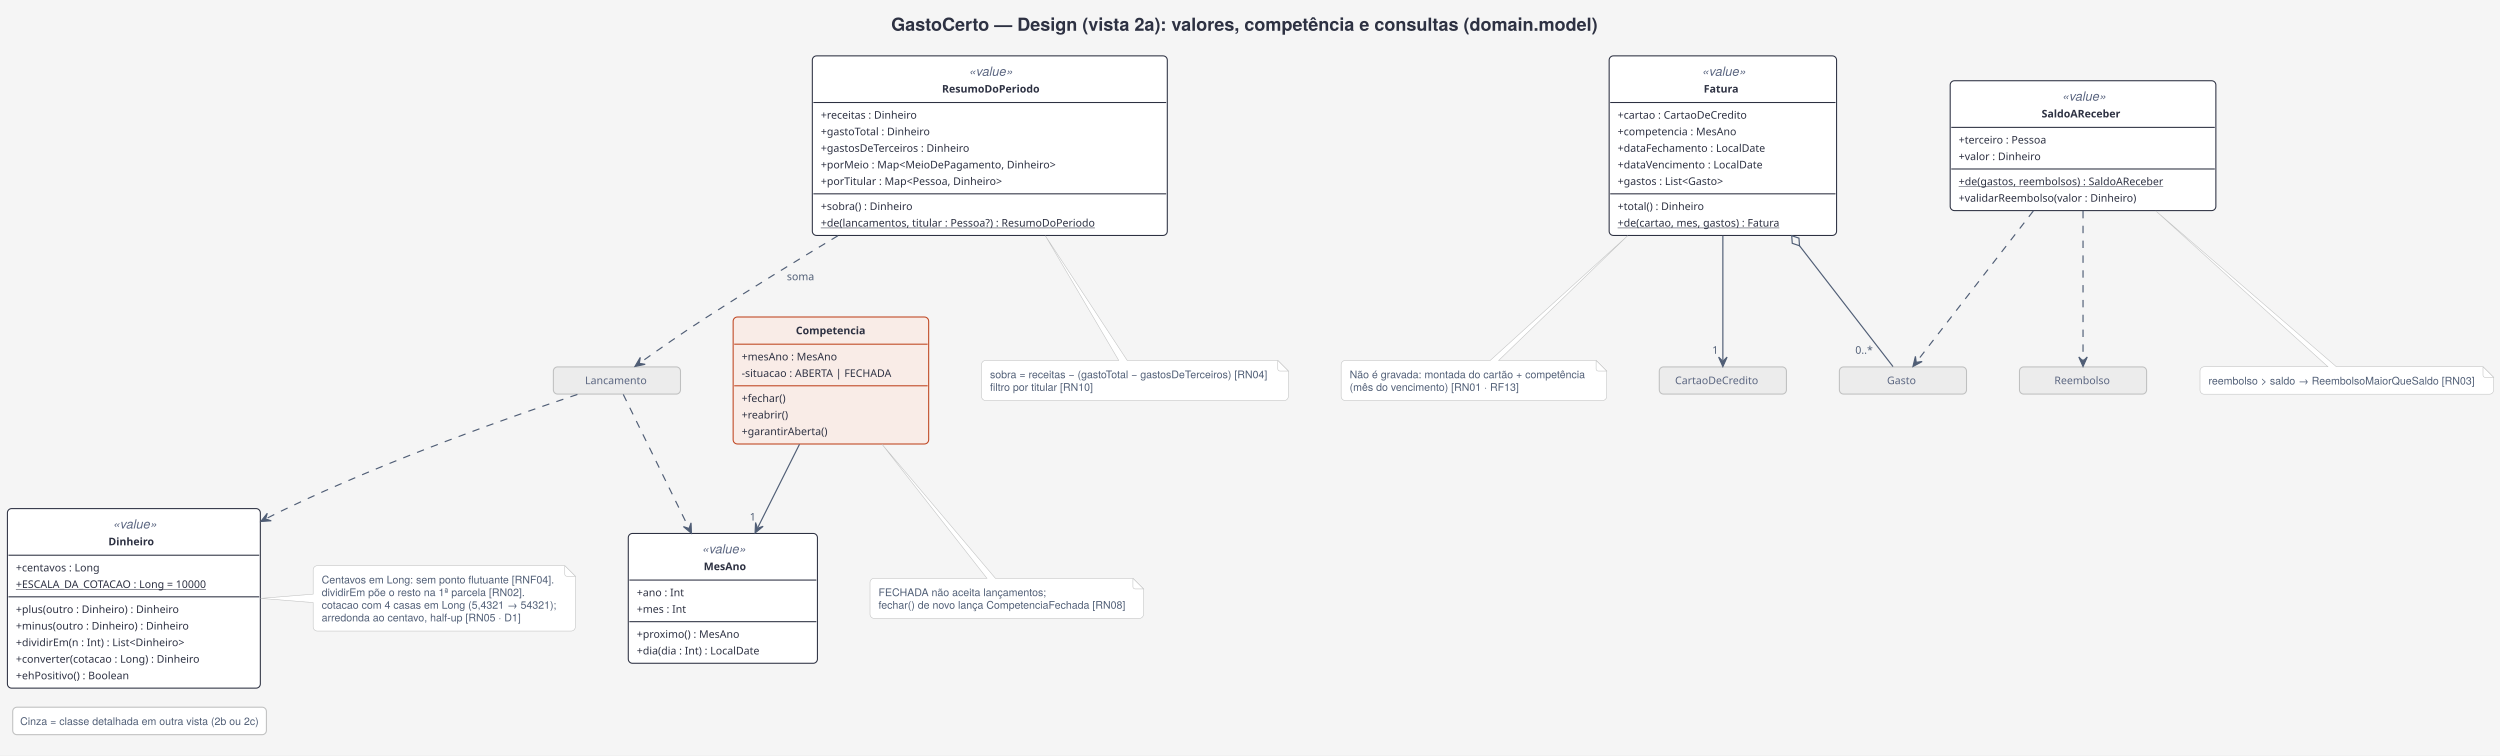
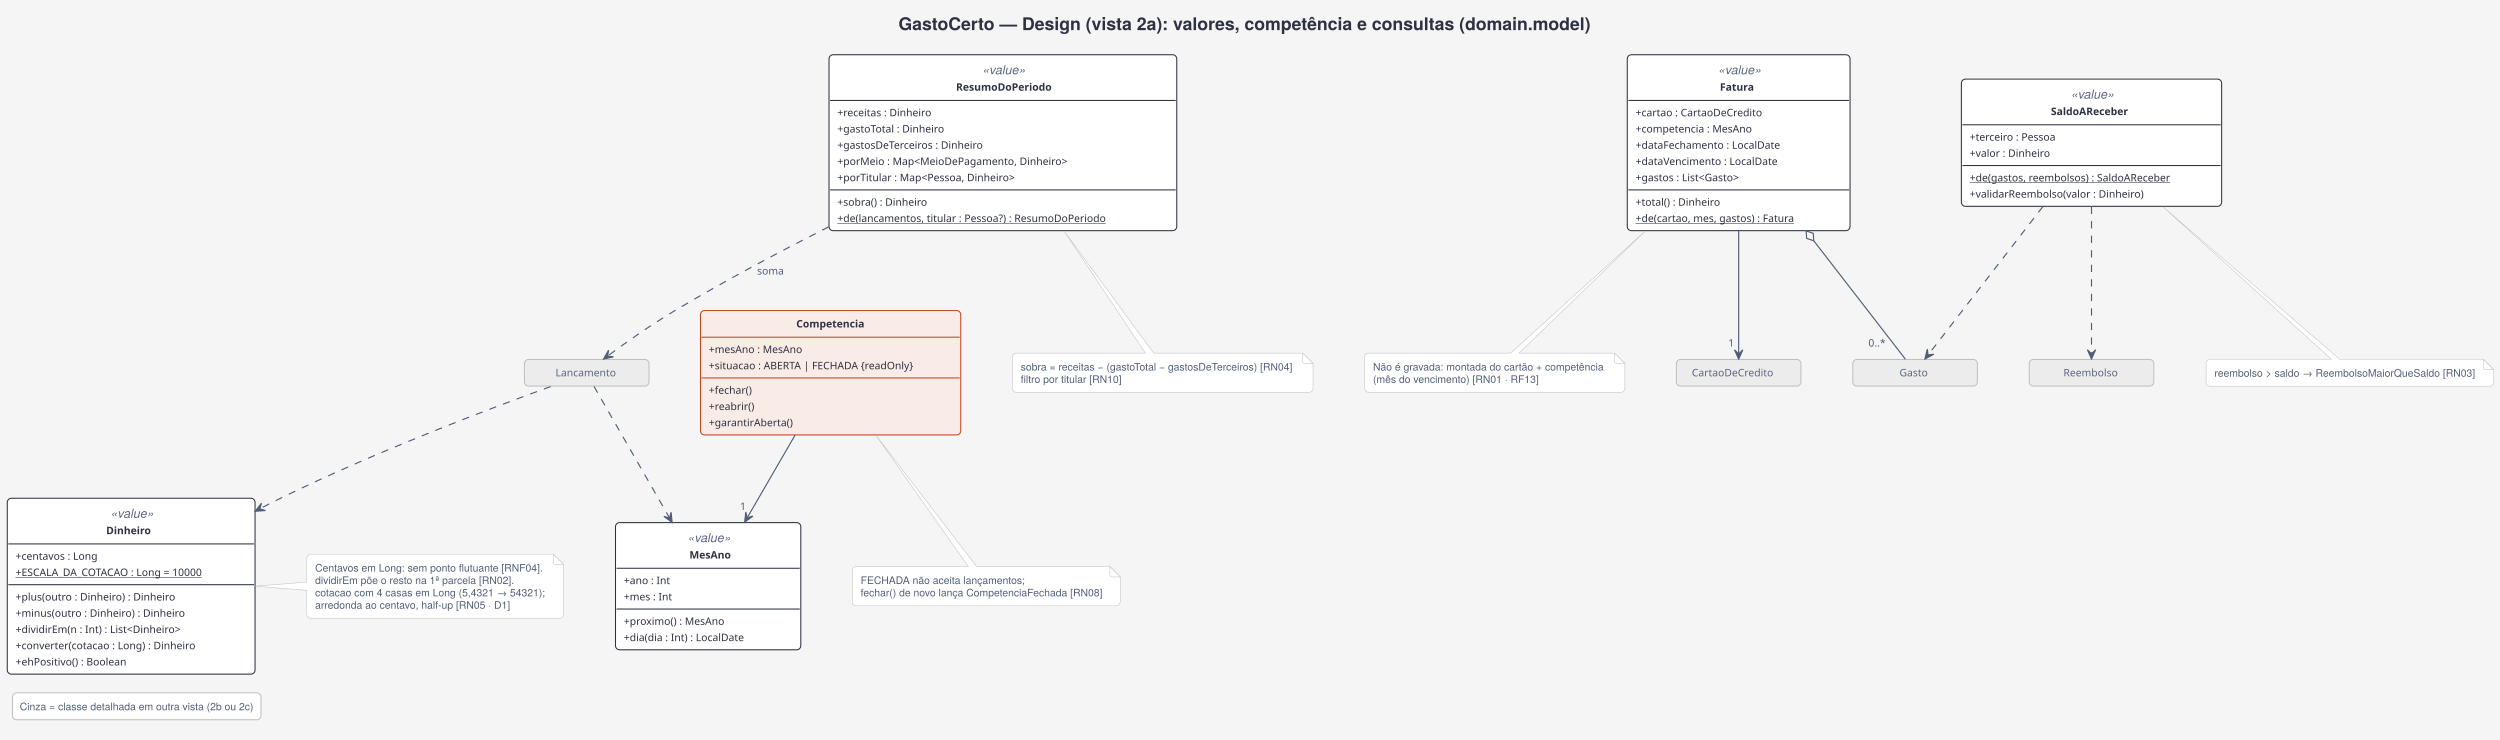
- <svg xmlns="http://www.w3.org/2000/svg" contentStyleType="text/css" data-diagram-type="CLASS" height="713px" preserveAspectRatio="none" style="width:2360px;height:713px;background:#F5F5F5;" version="1.1" viewBox="0 0 2360 713" width="2360px" zoomAndPan="magnify">
+ <svg xmlns="http://www.w3.org/2000/svg" contentStyleType="text/css" data-diagram-type="CLASS" height="713px" preserveAspectRatio="none" style="width:2409px;height:713px;background:#F5F5F5;" version="1.1" viewBox="0 0 2409 713" width="2409px" zoomAndPan="magnify">
  <defs />
  <g>
-     <rect fill="#F5F5F5" height="713" style="stroke:none;stroke-width:1;" width="2360" x="0" y="0" />
+     <rect fill="#F5F5F5" height="713" style="stroke:none;stroke-width:1;" width="2409" x="0" y="0" />
    <g class="title" data-source-line="7">
-       <text fill="#2D3142" font-family="'Helvetica Neue'" font-size="17" font-weight="bold" lengthAdjust="spacing" textLength="664.445" x="841.253" y="29.068">GastoCerto — Design (vista 2a): valores, competência e consultas (domain.model)</text>
+       <text fill="#2D3142" font-family="'Helvetica Neue'" font-size="17" font-weight="bold" lengthAdjust="spacing" textLength="664.445" x="865.753" y="29.068">GastoCerto — Design (vista 2a): valores, competência e consultas (domain.model)</text>
    </g>
    <g class="entity" data-qualified-name="Dinheiro" data-source-line="9" id="ent0002">
      <rect fill="#FFFFFF" height="169.501" rx="4" ry="4" style="stroke:#2D3142;stroke-width:1;" width="238.759" x="7" y="480.107" />
      <text fill="#5A6580" font-family="Helvetica Neue" font-size="12" font-style="italic" lengthAdjust="spacing" textLength="38.892" x="106.933" y="498.927">«value»</text>
      <text fill="#2D3142" font-family="Menlo" font-size="10" font-weight="bold" lengthAdjust="spacing" textLength="48.164" x="102.297" y="514.765">Dinheiro</text>
      <line style="stroke:#2D3142;stroke-width:1;" x1="8" x2="244.759" y1="524.124" y2="524.124" />
      <text fill="#2D3142" font-family="Menlo" font-size="10" lengthAdjust="spacing" textLength="96.328" x="15" y="539.406">+centavos : Long</text>
      <text fill="#2D3142" font-family="Menlo" font-size="10" lengthAdjust="spacing" text-decoration="underline" textLength="198.677" x="15" y="555.047">+ESCALA_DA_COTACAO : Long = 10000</text>
      <line style="stroke:#2D3142;stroke-width:1;" x1="8" x2="244.759" y1="563.405" y2="563.405" />
      <text fill="#2D3142" font-family="Menlo" font-size="10" lengthAdjust="spacing" textLength="204.697" x="15" y="578.687">+plus(outro : Dinheiro) : Dinheiro</text>
      <text fill="#2D3142" font-family="Menlo" font-size="10" lengthAdjust="spacing" textLength="210.718" x="15" y="594.328">+minus(outro : Dinheiro) : Dinheiro</text>
      <text fill="#2D3142" font-family="Menlo" font-size="10" lengthAdjust="spacing" textLength="216.738" x="15" y="609.968">+dividirEm(n : Int) : List&lt;Dinheiro&gt;</text>
      <text fill="#2D3142" font-family="Menlo" font-size="10" lengthAdjust="spacing" textLength="222.759" x="15" y="625.609">+converter(cotacao : Long) : Dinheiro</text>
      <text fill="#2D3142" font-family="Menlo" font-size="10" lengthAdjust="spacing" textLength="138.472" x="15" y="641.25">+ehPositivo() : Boolean</text>
    </g>
    <g class="entity" data-qualified-name="MesAno" data-source-line="18" id="ent0003">
      <rect fill="#FFFFFF" height="122.579" rx="4" ry="4" style="stroke:#2D3142;stroke-width:1;" width="178.554" x="593.1" y="503.567" />
      <text fill="#5A6580" font-family="Helvetica Neue" font-size="12" font-style="italic" lengthAdjust="spacing" textLength="38.892" x="662.931" y="522.387">«value»</text>
      <text fill="#2D3142" font-family="Menlo" font-size="10" font-weight="bold" lengthAdjust="spacing" textLength="36.123" x="664.315" y="538.225">MesAno</text>
      <line style="stroke:#2D3142;stroke-width:1;" x1="594.1" x2="770.654" y1="547.584" y2="547.584" />
      <text fill="#2D3142" font-family="Menlo" font-size="10" lengthAdjust="spacing" textLength="60.205" x="601.1" y="562.866">+ano : Int</text>
      <text fill="#2D3142" font-family="Menlo" font-size="10" lengthAdjust="spacing" textLength="60.205" x="601.1" y="578.506">+mes : Int</text>
      <line style="stroke:#2D3142;stroke-width:1;" x1="594.1" x2="770.654" y1="586.865" y2="586.865" />
      <text fill="#2D3142" font-family="Menlo" font-size="10" lengthAdjust="spacing" textLength="114.39" x="601.1" y="602.147">+proximo() : MesAno</text>
      <text fill="#2D3142" font-family="Menlo" font-size="10" lengthAdjust="spacing" textLength="162.554" x="601.1" y="617.788">+dia(dia : Int) : LocalDate</text>
    </g>
    <g class="entity" data-qualified-name="Competencia" data-source-line="24" id="ent0004">
-       <rect fill="#F9ECE7" height="119.844" rx="4" ry="4" style="stroke:#BF4520;stroke-width:1;" width="184.574" x="692.09" y="299.267" />
-       <text fill="#2D3142" font-family="Menlo" font-size="10" font-weight="bold" lengthAdjust="spacing" textLength="66.226" x="751.264" y="315.549">Competencia</text>
-       <line style="stroke:#BF4520;stroke-width:1;" x1="693.09" x2="875.664" y1="324.908" y2="324.908" />
-       <text fill="#2D3142" font-family="Menlo" font-size="10" lengthAdjust="spacing" textLength="96.328" x="700.09" y="340.19">+mesAno : MesAno</text>
-       <text fill="#2D3142" font-family="Menlo" font-size="10" lengthAdjust="spacing" textLength="168.574" x="700.09" y="355.83">-situacao : ABERTA | FECHADA</text>
-       <line style="stroke:#BF4520;stroke-width:1;" x1="693.09" x2="875.664" y1="364.189" y2="364.189" />
-       <text fill="#2D3142" font-family="Menlo" font-size="10" lengthAdjust="spacing" textLength="54.185" x="700.09" y="379.471">+fechar()</text>
-       <text fill="#2D3142" font-family="Menlo" font-size="10" lengthAdjust="spacing" textLength="60.205" x="700.09" y="395.112">+reabrir()</text>
-       <text fill="#2D3142" font-family="Menlo" font-size="10" lengthAdjust="spacing" textLength="102.349" x="700.09" y="410.752">+garantirAberta()</text>
+       <rect fill="#F9ECE7" height="119.844" rx="4" ry="4" style="stroke:#BF4520;stroke-width:1;" width="250.8" x="674.98" y="299.267" />
+       <text fill="#2D3142" font-family="Menlo" font-size="10" font-weight="bold" lengthAdjust="spacing" textLength="66.226" x="767.267" y="315.549">Competencia</text>
+       <line style="stroke:#BF4520;stroke-width:1;" x1="675.98" x2="924.78" y1="324.908" y2="324.908" />
+       <text fill="#2D3142" font-family="Menlo" font-size="10" lengthAdjust="spacing" textLength="96.328" x="682.98" y="340.19">+mesAno : MesAno</text>
+       <text fill="#2D3142" font-family="Menlo" font-size="10" lengthAdjust="spacing" textLength="234.8" x="682.98" y="355.83">+situacao : ABERTA | FECHADA {readOnly}</text>
+       <line style="stroke:#BF4520;stroke-width:1;" x1="675.98" x2="924.78" y1="364.189" y2="364.189" />
+       <text fill="#2D3142" font-family="Menlo" font-size="10" lengthAdjust="spacing" textLength="54.185" x="682.98" y="379.471">+fechar()</text>
+       <text fill="#2D3142" font-family="Menlo" font-size="10" lengthAdjust="spacing" textLength="60.205" x="682.98" y="395.112">+reabrir()</text>
+       <text fill="#2D3142" font-family="Menlo" font-size="10" lengthAdjust="spacing" textLength="102.349" x="682.98" y="410.752">+garantirAberta()</text>
    </g>
    <g class="entity" data-qualified-name="ResumoDoPeriodo" data-source-line="31" id="ent0005">
-       <rect fill="#FFFFFF" height="169.501" rx="4" ry="4" style="stroke:#2D3142;stroke-width:1;" width="335.087" x="766.84" y="52.757" />
-       <text fill="#5A6580" font-family="Helvetica Neue" font-size="12" font-style="italic" lengthAdjust="spacing" textLength="38.892" x="914.938" y="71.577">«value»</text>
-       <text fill="#2D3142" font-family="Menlo" font-size="10" font-weight="bold" lengthAdjust="spacing" textLength="90.308" x="889.23" y="87.415">ResumoDoPeriodo</text>
-       <line style="stroke:#2D3142;stroke-width:1;" x1="767.84" x2="1100.927" y1="96.774" y2="96.774" />
-       <text fill="#2D3142" font-family="Menlo" font-size="10" lengthAdjust="spacing" textLength="120.41" x="774.84" y="112.056">+receitas : Dinheiro</text>
-       <text fill="#2D3142" font-family="Menlo" font-size="10" lengthAdjust="spacing" textLength="132.451" x="774.84" y="127.697">+gastoTotal : Dinheiro</text>
-       <text fill="#2D3142" font-family="Menlo" font-size="10" lengthAdjust="spacing" textLength="174.595" x="774.84" y="143.337">+gastosDeTerceiros : Dinheiro</text>
-       <text fill="#2D3142" font-family="Menlo" font-size="10" lengthAdjust="spacing" textLength="246.841" x="774.84" y="158.978">+porMeio : Map&lt;MeioDePagamento, Dinheiro&gt;</text>
-       <text fill="#2D3142" font-family="Menlo" font-size="10" lengthAdjust="spacing" textLength="210.718" x="774.84" y="174.618">+porTitular : Map&lt;Pessoa, Dinheiro&gt;</text>
-       <line style="stroke:#2D3142;stroke-width:1;" x1="767.84" x2="1100.927" y1="182.977" y2="182.977" />
-       <text fill="#2D3142" font-family="Menlo" font-size="10" lengthAdjust="spacing" textLength="114.39" x="774.84" y="198.259">+sobra() : Dinheiro</text>
-       <text fill="#2D3142" font-family="Menlo" font-size="10" lengthAdjust="spacing" text-decoration="underline" textLength="319.087" x="774.84" y="213.9">+de(lancamentos, titular : Pessoa?) : ResumoDoPeriodo</text>
+       <rect fill="#FFFFFF" height="169.501" rx="4" ry="4" style="stroke:#2D3142;stroke-width:1;" width="335.087" x="798.84" y="52.757" />
+       <text fill="#5A6580" font-family="Helvetica Neue" font-size="12" font-style="italic" lengthAdjust="spacing" textLength="38.892" x="946.938" y="71.577">«value»</text>
+       <text fill="#2D3142" font-family="Menlo" font-size="10" font-weight="bold" lengthAdjust="spacing" textLength="90.308" x="921.23" y="87.415">ResumoDoPeriodo</text>
+       <line style="stroke:#2D3142;stroke-width:1;" x1="799.84" x2="1132.927" y1="96.774" y2="96.774" />
+       <text fill="#2D3142" font-family="Menlo" font-size="10" lengthAdjust="spacing" textLength="120.41" x="806.84" y="112.056">+receitas : Dinheiro</text>
+       <text fill="#2D3142" font-family="Menlo" font-size="10" lengthAdjust="spacing" textLength="132.451" x="806.84" y="127.697">+gastoTotal : Dinheiro</text>
+       <text fill="#2D3142" font-family="Menlo" font-size="10" lengthAdjust="spacing" textLength="174.595" x="806.84" y="143.337">+gastosDeTerceiros : Dinheiro</text>
+       <text fill="#2D3142" font-family="Menlo" font-size="10" lengthAdjust="spacing" textLength="246.841" x="806.84" y="158.978">+porMeio : Map&lt;MeioDePagamento, Dinheiro&gt;</text>
+       <text fill="#2D3142" font-family="Menlo" font-size="10" lengthAdjust="spacing" textLength="210.718" x="806.84" y="174.618">+porTitular : Map&lt;Pessoa, Dinheiro&gt;</text>
+       <line style="stroke:#2D3142;stroke-width:1;" x1="799.84" x2="1132.927" y1="182.977" y2="182.977" />
+       <text fill="#2D3142" font-family="Menlo" font-size="10" lengthAdjust="spacing" textLength="114.39" x="806.84" y="198.259">+sobra() : Dinheiro</text>
+       <text fill="#2D3142" font-family="Menlo" font-size="10" lengthAdjust="spacing" text-decoration="underline" textLength="319.087" x="806.84" y="213.9">+de(lancamentos, titular : Pessoa?) : ResumoDoPeriodo</text>
    </g>
    <g class="entity" data-qualified-name="SaldoAReceber" data-source-line="40" id="ent0006">
-       <rect fill="#FFFFFF" height="122.579" rx="4" ry="4" style="stroke:#2D3142;stroke-width:1;" width="250.8" x="1840.98" y="76.227" />
-       <text fill="#5A6580" font-family="Helvetica Neue" font-size="12" font-style="italic" lengthAdjust="spacing" textLength="38.892" x="1946.934" y="95.047">«value»</text>
-       <text fill="#2D3142" font-family="Menlo" font-size="10" font-weight="bold" lengthAdjust="spacing" textLength="78.267" x="1927.247" y="110.885">SaldoAReceber</text>
-       <line style="stroke:#2D3142;stroke-width:1;" x1="1841.98" x2="2090.78" y1="120.244" y2="120.244" />
-       <text fill="#2D3142" font-family="Menlo" font-size="10" lengthAdjust="spacing" textLength="108.369" x="1848.98" y="135.526">+terceiro : Pessoa</text>
-       <text fill="#2D3142" font-family="Menlo" font-size="10" lengthAdjust="spacing" textLength="102.349" x="1848.98" y="151.167">+valor : Dinheiro</text>
-       <line style="stroke:#2D3142;stroke-width:1;" x1="1841.98" x2="2090.78" y1="159.525" y2="159.525" />
-       <text fill="#2D3142" font-family="Menlo" font-size="10" lengthAdjust="spacing" text-decoration="underline" textLength="234.8" x="1848.98" y="174.807">+de(gastos, reembolsos) : SaldoAReceber</text>
-       <text fill="#2D3142" font-family="Menlo" font-size="10" lengthAdjust="spacing" textLength="210.718" x="1848.98" y="190.448">+validarReembolso(valor : Dinheiro)</text>
+       <rect fill="#FFFFFF" height="122.579" rx="4" ry="4" style="stroke:#2D3142;stroke-width:1;" width="250.8" x="1889.98" y="76.227" />
+       <text fill="#5A6580" font-family="Helvetica Neue" font-size="12" font-style="italic" lengthAdjust="spacing" textLength="38.892" x="1995.934" y="95.047">«value»</text>
+       <text fill="#2D3142" font-family="Menlo" font-size="10" font-weight="bold" lengthAdjust="spacing" textLength="78.267" x="1976.247" y="110.885">SaldoAReceber</text>
+       <line style="stroke:#2D3142;stroke-width:1;" x1="1890.98" x2="2139.78" y1="120.244" y2="120.244" />
+       <text fill="#2D3142" font-family="Menlo" font-size="10" lengthAdjust="spacing" textLength="108.369" x="1897.98" y="135.526">+terceiro : Pessoa</text>
+       <text fill="#2D3142" font-family="Menlo" font-size="10" lengthAdjust="spacing" textLength="102.349" x="1897.98" y="151.167">+valor : Dinheiro</text>
+       <line style="stroke:#2D3142;stroke-width:1;" x1="1890.98" x2="2139.78" y1="159.525" y2="159.525" />
+       <text fill="#2D3142" font-family="Menlo" font-size="10" lengthAdjust="spacing" text-decoration="underline" textLength="234.8" x="1897.98" y="174.807">+de(gastos, reembolsos) : SaldoAReceber</text>
+       <text fill="#2D3142" font-family="Menlo" font-size="10" lengthAdjust="spacing" textLength="210.718" x="1897.98" y="190.448">+validarReembolso(valor : Dinheiro)</text>
    </g>
    <g class="entity" data-qualified-name="Fatura" data-source-line="46" id="ent0007">
-       <rect fill="#FFFFFF" height="169.501" rx="4" ry="4" style="stroke:#2D3142;stroke-width:1;" width="214.677" x="1519.04" y="52.757" />
-       <text fill="#5A6580" font-family="Helvetica Neue" font-size="12" font-style="italic" lengthAdjust="spacing" textLength="38.892" x="1606.932" y="71.577">«value»</text>
-       <text fill="#2D3142" font-family="Menlo" font-size="10" font-weight="bold" lengthAdjust="spacing" textLength="36.123" x="1608.317" y="87.415">Fatura</text>
-       <line style="stroke:#2D3142;stroke-width:1;" x1="1520.04" x2="1732.717" y1="96.774" y2="96.774" />
-       <text fill="#2D3142" font-family="Menlo" font-size="10" lengthAdjust="spacing" textLength="150.513" x="1527.04" y="112.056">+cartao : CartaoDeCredito</text>
-       <text fill="#2D3142" font-family="Menlo" font-size="10" lengthAdjust="spacing" textLength="126.431" x="1527.04" y="127.697">+competencia : MesAno</text>
-       <text fill="#2D3142" font-family="Menlo" font-size="10" lengthAdjust="spacing" textLength="162.554" x="1527.04" y="143.337">+dataFechamento : LocalDate</text>
-       <text fill="#2D3142" font-family="Menlo" font-size="10" lengthAdjust="spacing" textLength="162.554" x="1527.04" y="158.978">+dataVencimento : LocalDate</text>
-       <text fill="#2D3142" font-family="Menlo" font-size="10" lengthAdjust="spacing" textLength="126.431" x="1527.04" y="174.618">+gastos : List&lt;Gasto&gt;</text>
-       <line style="stroke:#2D3142;stroke-width:1;" x1="1520.04" x2="1732.717" y1="182.977" y2="182.977" />
-       <text fill="#2D3142" font-family="Menlo" font-size="10" lengthAdjust="spacing" textLength="114.39" x="1527.04" y="198.259">+total() : Dinheiro</text>
-       <text fill="#2D3142" font-family="Menlo" font-size="10" lengthAdjust="spacing" text-decoration="underline" textLength="198.677" x="1527.04" y="213.9">+de(cartao, mes, gastos) : Fatura</text>
+       <rect fill="#FFFFFF" height="169.501" rx="4" ry="4" style="stroke:#2D3142;stroke-width:1;" width="214.677" x="1568.04" y="52.757" />
+       <text fill="#5A6580" font-family="Helvetica Neue" font-size="12" font-style="italic" lengthAdjust="spacing" textLength="38.892" x="1655.932" y="71.577">«value»</text>
+       <text fill="#2D3142" font-family="Menlo" font-size="10" font-weight="bold" lengthAdjust="spacing" textLength="36.123" x="1657.317" y="87.415">Fatura</text>
+       <line style="stroke:#2D3142;stroke-width:1;" x1="1569.04" x2="1781.717" y1="96.774" y2="96.774" />
+       <text fill="#2D3142" font-family="Menlo" font-size="10" lengthAdjust="spacing" textLength="150.513" x="1576.04" y="112.056">+cartao : CartaoDeCredito</text>
+       <text fill="#2D3142" font-family="Menlo" font-size="10" lengthAdjust="spacing" textLength="126.431" x="1576.04" y="127.697">+competencia : MesAno</text>
+       <text fill="#2D3142" font-family="Menlo" font-size="10" lengthAdjust="spacing" textLength="162.554" x="1576.04" y="143.337">+dataFechamento : LocalDate</text>
+       <text fill="#2D3142" font-family="Menlo" font-size="10" lengthAdjust="spacing" textLength="162.554" x="1576.04" y="158.978">+dataVencimento : LocalDate</text>
+       <text fill="#2D3142" font-family="Menlo" font-size="10" lengthAdjust="spacing" textLength="126.431" x="1576.04" y="174.618">+gastos : List&lt;Gasto&gt;</text>
+       <line style="stroke:#2D3142;stroke-width:1;" x1="1569.04" x2="1781.717" y1="182.977" y2="182.977" />
+       <text fill="#2D3142" font-family="Menlo" font-size="10" lengthAdjust="spacing" textLength="114.39" x="1576.04" y="198.259">+total() : Dinheiro</text>
+       <text fill="#2D3142" font-family="Menlo" font-size="10" lengthAdjust="spacing" text-decoration="underline" textLength="198.677" x="1576.04" y="213.9">+de(cartao, mes, gastos) : Fatura</text>
    </g>
    <g class="entity" data-qualified-name="Lancamento" data-source-line="55" id="ent0008">
-       <rect fill="#ECECEC" height="25.641" rx="4" ry="4" style="stroke:#BFC0C0;stroke-width:1;" width="120" x="522.38" y="346.367" />
-       <text fill="#5A6580" font-family="Menlo" font-size="10" lengthAdjust="spacing" textLength="60.205" x="552.278" y="362.649">Lancamento</text>
+       <rect fill="#ECECEC" height="25.641" rx="4" ry="4" style="stroke:#BFC0C0;stroke-width:1;" width="120" x="505.38" y="346.367" />
+       <text fill="#5A6580" font-family="Menlo" font-size="10" lengthAdjust="spacing" textLength="60.205" x="535.278" y="362.649">Lancamento</text>
    </g>
    <g class="entity" data-qualified-name="Gasto" data-source-line="56" id="ent0009">
-       <rect fill="#ECECEC" height="25.641" rx="4" ry="4" style="stroke:#BFC0C0;stroke-width:1;" width="120" x="1736.38" y="346.367" />
-       <text fill="#5A6580" font-family="Menlo" font-size="10" lengthAdjust="spacing" textLength="30.102" x="1781.329" y="362.649">Gasto</text>
+       <rect fill="#ECECEC" height="25.641" rx="4" ry="4" style="stroke:#BFC0C0;stroke-width:1;" width="120" x="1785.38" y="346.367" />
+       <text fill="#5A6580" font-family="Menlo" font-size="10" lengthAdjust="spacing" textLength="30.102" x="1830.329" y="362.649">Gasto</text>
    </g>
    <g class="entity" data-qualified-name="Reembolso" data-source-line="57" id="ent0010">
-       <rect fill="#ECECEC" height="25.641" rx="4" ry="4" style="stroke:#BFC0C0;stroke-width:1;" width="120" x="1906.38" y="346.367" />
-       <text fill="#5A6580" font-family="Menlo" font-size="10" lengthAdjust="spacing" textLength="54.185" x="1939.288" y="362.649">Reembolso</text>
+       <rect fill="#ECECEC" height="25.641" rx="4" ry="4" style="stroke:#BFC0C0;stroke-width:1;" width="120" x="1955.38" y="346.367" />
+       <text fill="#5A6580" font-family="Menlo" font-size="10" lengthAdjust="spacing" textLength="54.185" x="1988.288" y="362.649">Reembolso</text>
    </g>
    <g class="entity" data-qualified-name="CartaoDeCredito" data-source-line="58" id="ent0011">
-       <rect fill="#ECECEC" height="25.641" rx="4" ry="4" style="stroke:#BFC0C0;stroke-width:1;" width="120" x="1566.38" y="346.367" />
-       <text fill="#5A6580" font-family="Menlo" font-size="10" lengthAdjust="spacing" textLength="90.308" x="1581.226" y="362.649">CartaoDeCredito</text>
+       <rect fill="#ECECEC" height="25.641" rx="4" ry="4" style="stroke:#BFC0C0;stroke-width:1;" width="120" x="1615.38" y="346.367" />
+       <text fill="#5A6580" font-family="Menlo" font-size="10" lengthAdjust="spacing" textLength="90.308" x="1630.226" y="362.649">CartaoDeCredito</text>
    </g>
    <g class="entity" data-qualified-name="GMN20" data-source-line="70" id="ent0021">
      <path d="M295.63,537.997 L295.63,560.857 L245.98,564.857 L295.63,568.857 L295.63,591.717 A4,4 0 0 0 299.63,595.717 L539.13,595.717 A4,4 0 0 0 543.13,591.717 L543.13,543.997 L533.13,533.997 L299.63,533.997 A4,4 0 0 0 295.63,537.997" fill="#FFFFFF" style="stroke:#BFC0C0;stroke-width:0.5;" />
      <path d="M533.13,533.997 L533.13,541.997 A2,2 0 0 0 535.13,543.997 L543.13,543.997 L533.13,533.997" fill="#FFFFFF" style="stroke:#BFC0C0;stroke-width:0.5;" />
      <text fill="#4F5D75" font-family="'Helvetica Neue'" font-size="10" lengthAdjust="spacing" textLength="221.18" x="303.63" y="550.797">Centavos em Long: sem ponto flutuante [RNF04].</text>
      <text fill="#4F5D75" font-family="'Helvetica Neue'" font-size="10" lengthAdjust="spacing" textLength="192.7" x="303.63" y="562.727">dividirEm põe o resto na 1ª parcela [RN02].</text>
      <text fill="#4F5D75" font-family="'Helvetica Neue'" font-size="10" lengthAdjust="spacing" textLength="222.5" x="303.63" y="574.657">cotacao com 4 casas em Long (5,4321 → 54321);</text>
      <text fill="#4F5D75" font-family="'Helvetica Neue'" font-size="10" lengthAdjust="spacing" textLength="189.3" x="303.63" y="586.587">arredonda ao centavo, half-up [RN05 · D1]</text>
    </g>
    <g class="entity" data-qualified-name="GMN23" data-source-line="76" id="ent0024">
-       <path d="M821.29,549.927 L821.29,579.787 A4,4 0 0 0 825.29,583.787 L1075.47,583.787 A4,4 0 0 0 1079.47,579.787 L1079.47,555.927 L1069.47,545.927 L939.66,545.927 L832.62,419.367 L931.66,545.927 L825.29,545.927 A4,4 0 0 0 821.29,549.927" fill="#FFFFFF" style="stroke:#BFC0C0;stroke-width:0.5;" />
+       <path d="M821.29,549.927 L821.29,579.787 A4,4 0 0 0 825.29,583.787 L1075.47,583.787 A4,4 0 0 0 1079.47,579.787 L1079.47,555.927 L1069.47,545.927 L941.08,545.927 L843.97,419.367 L933.08,545.927 L825.29,545.927 A4,4 0 0 0 821.29,549.927" fill="#FFFFFF" style="stroke:#BFC0C0;stroke-width:0.5;" />
      <path d="M1069.47,545.927 L1069.47,553.927 A2,2 0 0 0 1071.47,555.927 L1079.47,555.927 L1069.47,545.927" fill="#FFFFFF" style="stroke:#BFC0C0;stroke-width:0.5;" />
      <text fill="#4F5D75" font-family="'Helvetica Neue'" font-size="10" lengthAdjust="spacing" textLength="158.17" x="829.29" y="562.727">FECHADA não aceita lançamentos;</text>
      <text fill="#4F5D75" font-family="'Helvetica Neue'" font-size="10" lengthAdjust="spacing" textLength="233.18" x="829.29" y="574.657">fechar() de novo lança CompetenciaFechada [RN08]</text>
    </g>
    <g class="entity" data-qualified-name="GMN26" data-source-line="80" id="ent0027">
-       <path d="M926.55,344.257 L926.55,374.117 A4,4 0 0 0 930.55,378.117 L1212.21,378.117 A4,4 0 0 0 1216.21,374.117 L1216.21,350.257 L1206.21,340.257 L1064.09,340.257 L986.76,222.497 L1056.09,340.257 L930.55,340.257 A4,4 0 0 0 926.55,344.257" fill="#FFFFFF" style="stroke:#BFC0C0;stroke-width:0.5;" />
-       <path d="M1206.21,340.257 L1206.21,348.257 A2,2 0 0 0 1208.21,350.257 L1216.21,350.257 L1206.21,340.257" fill="#FFFFFF" style="stroke:#BFC0C0;stroke-width:0.5;" />
-       <text fill="#4F5D75" font-family="'Helvetica Neue'" font-size="10" lengthAdjust="spacing" textLength="264.66" x="934.55" y="357.057">sobra = receitas − (gastoTotal − gastosDeTerceiros) [RN04]</text>
-       <text fill="#4F5D75" font-family="'Helvetica Neue'" font-size="10" lengthAdjust="spacing" textLength="98.33" x="934.55" y="368.987">filtro por titular [RN10]</text>
+       <path d="M975.55,344.257 L975.55,374.117 A4,4 0 0 0 979.55,378.117 L1261.21,378.117 A4,4 0 0 0 1265.21,374.117 L1265.21,350.257 L1255.21,340.257 L1111.69,340.257 L1025.26,222.497 L1103.69,340.257 L979.55,340.257 A4,4 0 0 0 975.55,344.257" fill="#FFFFFF" style="stroke:#BFC0C0;stroke-width:0.5;" />
+       <path d="M1255.21,340.257 L1255.21,348.257 A2,2 0 0 0 1257.21,350.257 L1265.21,350.257 L1255.21,340.257" fill="#FFFFFF" style="stroke:#BFC0C0;stroke-width:0.5;" />
+       <text fill="#4F5D75" font-family="'Helvetica Neue'" font-size="10" lengthAdjust="spacing" textLength="264.66" x="983.55" y="357.057">sobra = receitas − (gastoTotal − gastosDeTerceiros) [RN04]</text>
+       <text fill="#4F5D75" font-family="'Helvetica Neue'" font-size="10" lengthAdjust="spacing" textLength="98.33" x="983.55" y="368.987">filtro por titular [RN10]</text>
    </g>
    <g class="entity" data-qualified-name="GMN29" data-source-line="84" id="ent0030">
-       <path d="M2076.8,350.217 L2076.8,368.147 A4,4 0 0 0 2080.8,372.147 L2349.95,372.147 A4,4 0 0 0 2353.95,368.147 L2353.95,356.217 L2343.95,346.217 L2205.54,346.217 L2035.08,199.117 L2197.54,346.217 L2080.8,346.217 A4,4 0 0 0 2076.8,350.217" fill="#FFFFFF" style="stroke:#BFC0C0;stroke-width:0.5;" />
-       <path d="M2343.95,346.217 L2343.95,354.217 A2,2 0 0 0 2345.95,356.217 L2353.95,356.217 L2343.95,346.217" fill="#FFFFFF" style="stroke:#BFC0C0;stroke-width:0.5;" />
-       <text fill="#4F5D75" font-family="'Helvetica Neue'" font-size="10" lengthAdjust="spacing" textLength="252.15" x="2084.8" y="363.017">reembolso &gt; saldo → ReembolsoMaiorQueSaldo [RN03]</text>
+       <path d="M2125.8,350.217 L2125.8,368.147 A4,4 0 0 0 2129.8,372.147 L2398.95,372.147 A4,4 0 0 0 2402.95,368.147 L2402.95,356.217 L2392.95,346.217 L2254.54,346.217 L2084.08,199.117 L2246.54,346.217 L2129.8,346.217 A4,4 0 0 0 2125.8,350.217" fill="#FFFFFF" style="stroke:#BFC0C0;stroke-width:0.5;" />
+       <path d="M2392.95,346.217 L2392.95,354.217 A2,2 0 0 0 2394.95,356.217 L2402.95,356.217 L2392.95,346.217" fill="#FFFFFF" style="stroke:#BFC0C0;stroke-width:0.5;" />
+       <text fill="#4F5D75" font-family="'Helvetica Neue'" font-size="10" lengthAdjust="spacing" textLength="252.15" x="2133.8" y="363.017">reembolso &gt; saldo → ReembolsoMaiorQueSaldo [RN03]</text>
    </g>
    <g class="entity" data-qualified-name="GMN32" data-source-line="87" id="ent0033">
-       <path d="M1266.04,344.257 L1266.04,374.117 A4,4 0 0 0 1270.04,378.117 L1512.72,378.117 A4,4 0 0 0 1516.72,374.117 L1516.72,350.257 L1506.72,340.257 L1414.75,340.257 L1536.53,222.497 L1406.75,340.257 L1270.04,340.257 A4,4 0 0 0 1266.04,344.257" fill="#FFFFFF" style="stroke:#BFC0C0;stroke-width:0.5;" />
-       <path d="M1506.72,340.257 L1506.72,348.257 A2,2 0 0 0 1508.72,350.257 L1516.72,350.257 L1506.72,340.257" fill="#FFFFFF" style="stroke:#BFC0C0;stroke-width:0.5;" />
-       <text fill="#4F5D75" font-family="'Helvetica Neue'" font-size="10" lengthAdjust="spacing" textLength="225.68" x="1274.04" y="357.057">Não é gravada: montada do cartão + competência</text>
-       <text fill="#4F5D75" font-family="'Helvetica Neue'" font-size="10" lengthAdjust="spacing" textLength="158.38" x="1274.04" y="368.987">(mês do vencimento) [RN01 · RF13]</text>
+       <path d="M1315.04,344.257 L1315.04,374.117 A4,4 0 0 0 1319.04,378.117 L1561.72,378.117 A4,4 0 0 0 1565.72,374.117 L1565.72,350.257 L1555.72,340.257 L1463.75,340.257 L1585.53,222.497 L1455.75,340.257 L1319.04,340.257 A4,4 0 0 0 1315.04,344.257" fill="#FFFFFF" style="stroke:#BFC0C0;stroke-width:0.5;" />
+       <path d="M1555.72,340.257 L1555.72,348.257 A2,2 0 0 0 1557.72,350.257 L1565.72,350.257 L1555.72,340.257" fill="#FFFFFF" style="stroke:#BFC0C0;stroke-width:0.5;" />
+       <text fill="#4F5D75" font-family="'Helvetica Neue'" font-size="10" lengthAdjust="spacing" textLength="225.68" x="1323.04" y="357.057">Não é gravada: montada do cartão + competência</text>
+       <text fill="#4F5D75" font-family="'Helvetica Neue'" font-size="10" lengthAdjust="spacing" textLength="158.38" x="1323.04" y="368.987">(mês do vencimento) [RN01 · RF13]</text>
    </g>
    <g class="link" data-entity-1="ent0004" data-entity-2="ent0003" data-link-type="dependency" data-source-line="60" id="lnk12">
-       <path codeLine="60" d="M754.74,419.367 C741.56,445.677 728.757,471.252 715.487,497.743" fill="none" id="Competencia-to-MesAno" style="stroke:#4F5D75;stroke-width:1.1;" />
-       <polygon fill="#4F5D75" points="712.8,503.107,720.407,496.852,715.039,498.637,713.255,493.269,712.8,503.107" style="stroke:#4F5D75;stroke-width:1.1;" />
-       <text fill="#4F5D75" font-family="Menlo" font-size="10" lengthAdjust="spacing" textLength="6.021" x="707.741" y="491.419">1</text>
+       <path codeLine="60" d="M766.09,419.367 C750.85,445.677 735.928,471.426 720.578,497.916" fill="none" id="Competencia-to-MesAno" style="stroke:#4F5D75;stroke-width:1.1;" />
+       <polygon fill="#4F5D75" points="717.57,503.107,725.543,497.325,720.077,498.781,718.621,493.314,717.57,503.107" style="stroke:#4F5D75;stroke-width:1.1;" />
+       <text fill="#4F5D75" font-family="Menlo" font-size="10" lengthAdjust="spacing" textLength="6.021" x="713.062" y="491.419">1</text>
    </g>
    <g class="link" data-entity-1="ent0005" data-entity-2="ent0008" data-link-type="dependency" data-source-line="61" id="lnk13">
-       <path codeLine="61" d="M790.96,222.557 C750.66,246.797 707.02,273.627 667.38,299.267 C643.41,314.767 621.3,330.246 604.3,342.406" fill="none" id="ResumoDoPeriodo-to-Lancamento" style="stroke:#4F5D75;stroke-width:1.1;stroke-dasharray:7,7;" />
-       <polygon fill="#4F5D75" points="599.42,345.897,609.067,343.914,603.487,342.988,604.413,337.408,599.42,345.897" style="stroke:#4F5D75;stroke-width:1.1;" />
-       <text fill="#4F5D75" font-family="Menlo" font-size="10" lengthAdjust="spacing" textLength="24.082" x="742.81" y="264.549">soma</text>
+       <path codeLine="61" d="M798.45,218.627 C749.93,243.187 697.41,271.177 650.38,299.267 C625.56,314.087 603.164,329.999 586.374,342.419" fill="none" id="ResumoDoPeriodo-to-Lancamento" style="stroke:#4F5D75;stroke-width:1.1;stroke-dasharray:7,7;" />
+       <polygon fill="#4F5D75" points="581.55,345.987,591.164,343.851,585.57,343.014,586.407,337.419,581.55,345.987" style="stroke:#4F5D75;stroke-width:1.1;" />
+       <text fill="#4F5D75" font-family="Menlo" font-size="10" lengthAdjust="spacing" textLength="24.082" x="729.53" y="264.549">soma</text>
    </g>
    <g class="link" data-entity-1="ent0006" data-entity-2="ent0009" data-link-type="dependency" data-source-line="62" id="lnk14">
-       <path codeLine="62" d="M1919.48,199.117 C1880.16,249.917 1830.812,313.682 1809.502,341.222" fill="none" id="SaldoAReceber-to-Gasto" style="stroke:#4F5D75;stroke-width:1.1;stroke-dasharray:7,7;" />
-       <polygon fill="#4F5D75" points="1805.83,345.967,1814.501,341.297,1808.89,342.013,1808.174,336.401,1805.83,345.967" style="stroke:#4F5D75;stroke-width:1.1;" />
+       <path codeLine="62" d="M1968.48,199.117 C1929.16,249.917 1879.812,313.682 1858.502,341.222" fill="none" id="SaldoAReceber-to-Gasto" style="stroke:#4F5D75;stroke-width:1.1;stroke-dasharray:7,7;" />
+       <polygon fill="#4F5D75" points="1854.83,345.967,1863.501,341.297,1857.89,342.013,1857.174,336.401,1854.83,345.967" style="stroke:#4F5D75;stroke-width:1.1;" />
    </g>
    <g class="link" data-entity-1="ent0006" data-entity-2="ent0010" data-link-type="dependency" data-source-line="63" id="lnk15">
-       <path codeLine="63" d="M1966.38,199.117 C1966.38,249.917 1966.38,312.427 1966.38,339.967" fill="none" id="SaldoAReceber-to-Reembolso" style="stroke:#4F5D75;stroke-width:1.1;stroke-dasharray:7,7;" />
-       <polygon fill="#4F5D75" points="1966.38,345.967,1970.38,336.967,1966.38,340.967,1962.38,336.967,1966.38,345.967" style="stroke:#4F5D75;stroke-width:1.1;" />
+       <path codeLine="63" d="M2015.38,199.117 C2015.38,249.917 2015.38,312.427 2015.38,339.967" fill="none" id="SaldoAReceber-to-Reembolso" style="stroke:#4F5D75;stroke-width:1.1;stroke-dasharray:7,7;" />
+       <polygon fill="#4F5D75" points="2015.38,345.967,2019.38,336.967,2015.38,340.967,2011.38,336.967,2015.38,345.967" style="stroke:#4F5D75;stroke-width:1.1;" />
    </g>
    <g class="link" data-entity-1="ent0007" data-entity-2="ent0011" data-link-type="dependency" data-source-line="64" id="lnk16">
-       <path codeLine="64" d="M1626.38,222.497 C1626.38,269.257 1626.38,316.627 1626.38,340.067" fill="none" id="Fatura-to-CartaoDeCredito" style="stroke:#4F5D75;stroke-width:1.1;" />
-       <polygon fill="#4F5D75" points="1626.38,346.067,1630.38,337.067,1626.38,341.067,1622.38,337.067,1626.38,346.067" style="stroke:#4F5D75;stroke-width:1.1;" />
-       <text fill="#4F5D75" font-family="Menlo" font-size="10" lengthAdjust="spacing" textLength="6.021" x="1616.322" y="333.976">1</text>
+       <path codeLine="64" d="M1675.38,222.497 C1675.38,269.257 1675.38,316.627 1675.38,340.067" fill="none" id="Fatura-to-CartaoDeCredito" style="stroke:#4F5D75;stroke-width:1.1;" />
+       <polygon fill="#4F5D75" points="1675.38,346.067,1679.38,337.067,1675.38,341.067,1671.38,337.067,1675.38,346.067" style="stroke:#4F5D75;stroke-width:1.1;" />
+       <text fill="#4F5D75" font-family="Menlo" font-size="10" lengthAdjust="spacing" textLength="6.021" x="1665.322" y="333.976">1</text>
    </g>
    <g class="link" data-entity-1="ent0007" data-entity-2="ent0009" data-link-type="aggregation" data-source-line="65" id="lnk17">
-       <path codeLine="65" d="M1698.723,231.988 C1734.903,278.748 1768.87,322.627 1787.01,346.067" fill="none" id="Fatura-backto-Gasto" style="stroke:#4F5D75;stroke-width:1.1;" />
-       <polygon fill="none" points="1691.38,222.497,1691.888,229.69,1698.723,231.988,1698.215,224.795,1691.38,222.497" style="stroke:#4F5D75;stroke-width:1.1;" />
-       <text fill="#4F5D75" font-family="Menlo" font-size="10" lengthAdjust="spacing" textLength="24.082" x="1751.387" y="333.976">0..*</text>
+       <path codeLine="65" d="M1747.723,231.988 C1783.903,278.748 1817.87,322.627 1836.01,346.067" fill="none" id="Fatura-backto-Gasto" style="stroke:#4F5D75;stroke-width:1.1;" />
+       <polygon fill="none" points="1740.38,222.497,1740.888,229.69,1747.723,231.988,1747.215,224.795,1740.38,222.497" style="stroke:#4F5D75;stroke-width:1.1;" />
+       <text fill="#4F5D75" font-family="Menlo" font-size="10" lengthAdjust="spacing" textLength="24.082" x="1800.387" y="333.976">0..*</text>
    </g>
    <g class="link" data-entity-1="ent0008" data-entity-2="ent0002" data-link-type="dependency" data-source-line="66" id="lnk18">
-       <path codeLine="66" d="M545.07,372.357 C485.72,392.197 366.67,433.967 270.38,480.107 C262.42,483.917 259.63,485.214 251.53,489.474" fill="none" id="Lancamento-to-Dinheiro" style="stroke:#4F5D75;stroke-width:1.1;stroke-dasharray:7,7;" />
-       <polygon fill="#4F5D75" points="246.22,492.267,256.047,491.618,250.645,489.94,252.324,484.538,246.22,492.267" style="stroke:#4F5D75;stroke-width:1.1;" />
+       <path codeLine="66" d="M530.62,372.497 C474.75,392.707 361.94,435.147 270.38,480.107 C262.33,484.057 259.416,485.458 251.206,489.828" fill="none" id="Lancamento-to-Dinheiro" style="stroke:#4F5D75;stroke-width:1.1;stroke-dasharray:7,7;" />
+       <polygon fill="#4F5D75" points="245.91,492.647,255.734,491.949,250.324,490.298,251.975,484.887,245.91,492.647" style="stroke:#4F5D75;stroke-width:1.1;" />
    </g>
    <g class="link" data-entity-1="ent0008" data-entity-2="ent0003" data-link-type="dependency" data-source-line="67" id="lnk19">
-       <path codeLine="67" d="M588.34,372.317 C600.74,397.577 627.426,451.931 650.056,498.031" fill="none" id="Lancamento-to-MesAno" style="stroke:#4F5D75;stroke-width:1.1;stroke-dasharray:7,7;" />
-       <polygon fill="#4F5D75" points="652.7,503.417,652.325,493.575,650.497,498.929,645.143,497.101,652.7,503.417" style="stroke:#4F5D75;stroke-width:1.1;" />
+       <path codeLine="67" d="M572.35,372.317 C586.86,397.577 618.192,452.114 644.672,498.214" fill="none" id="Lancamento-to-MesAno" style="stroke:#4F5D75;stroke-width:1.1;stroke-dasharray:7,7;" />
+       <polygon fill="#4F5D75" points="647.66,503.417,646.646,493.62,645.17,499.081,639.709,497.605,647.66,503.417" style="stroke:#4F5D75;stroke-width:1.1;" />
    </g>
    <g class="legend" data-source-line="90">
      <rect fill="#FFFFFF" height="25.93" rx="4" ry="4" style="stroke:#BFC0C0;stroke-width:1;" width="239.48" x="12" y="667.608" />
      <text fill="#4F5D75" font-family="'Helvetica Neue'" font-size="10" lengthAdjust="spacing" textLength="225.48" x="19" y="684.408">Cinza = classe detalhada em outra vista (2b ou 2c)</text>
    </g>
  </g>
</svg>
